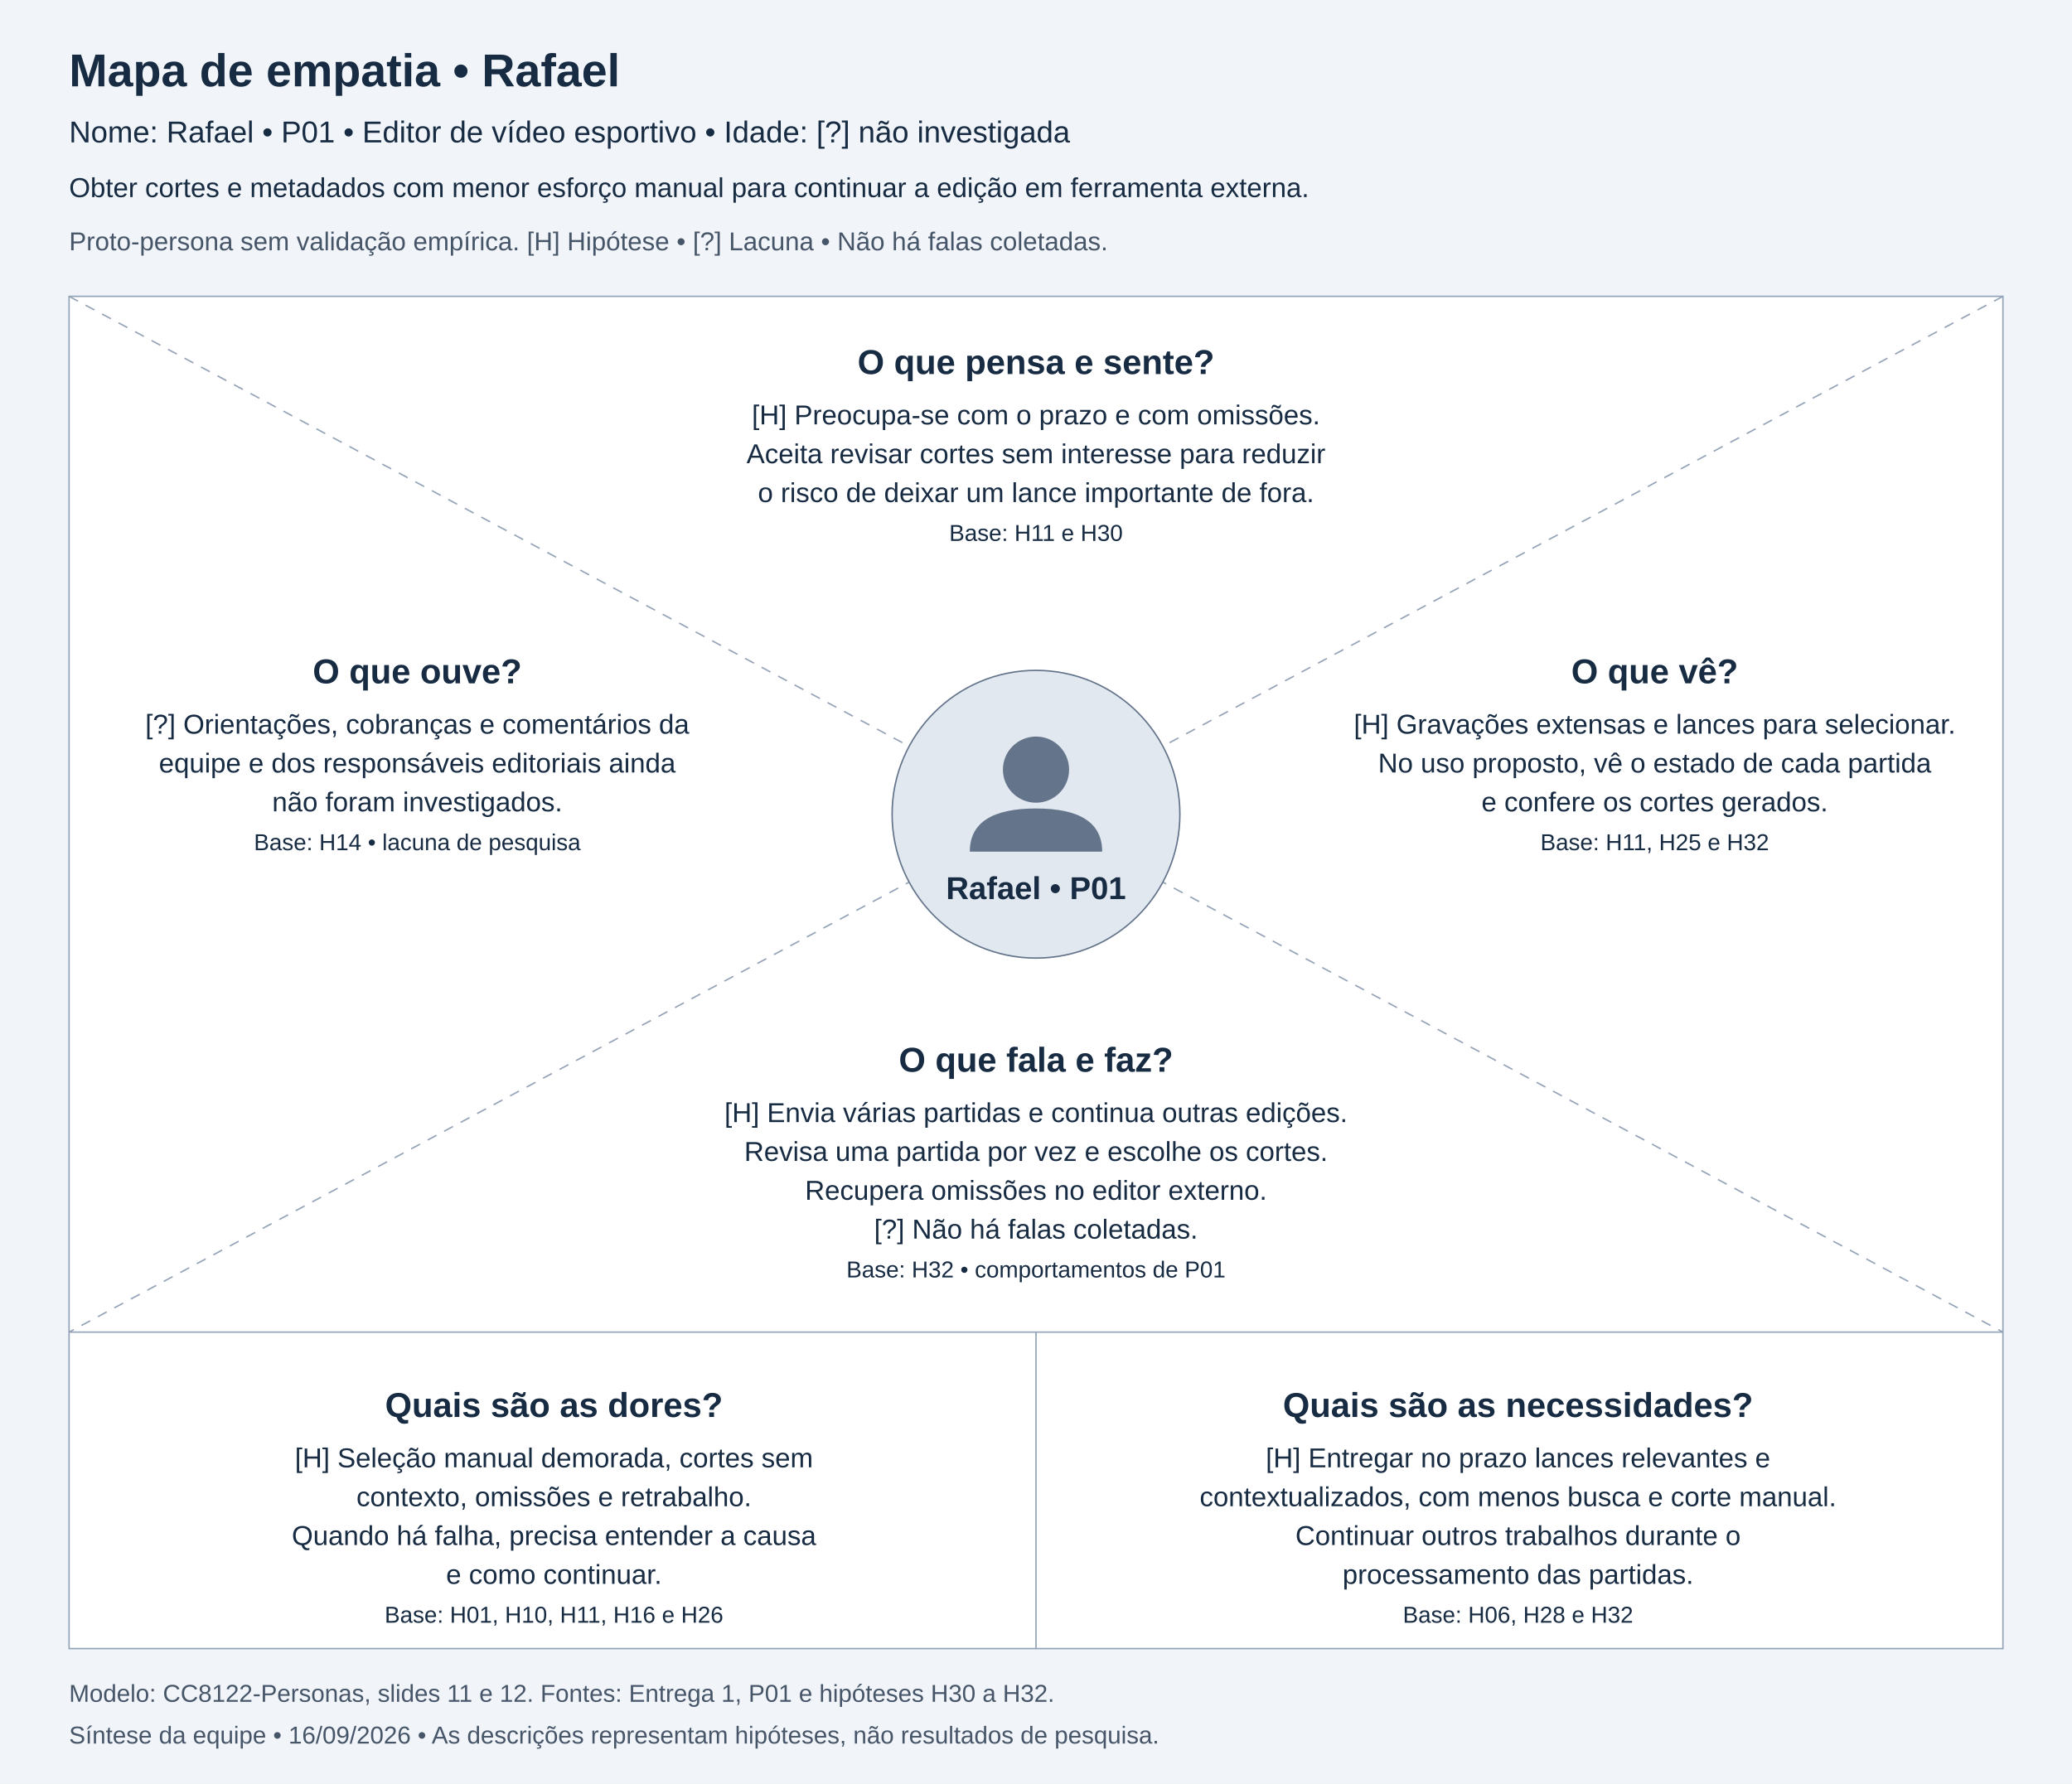
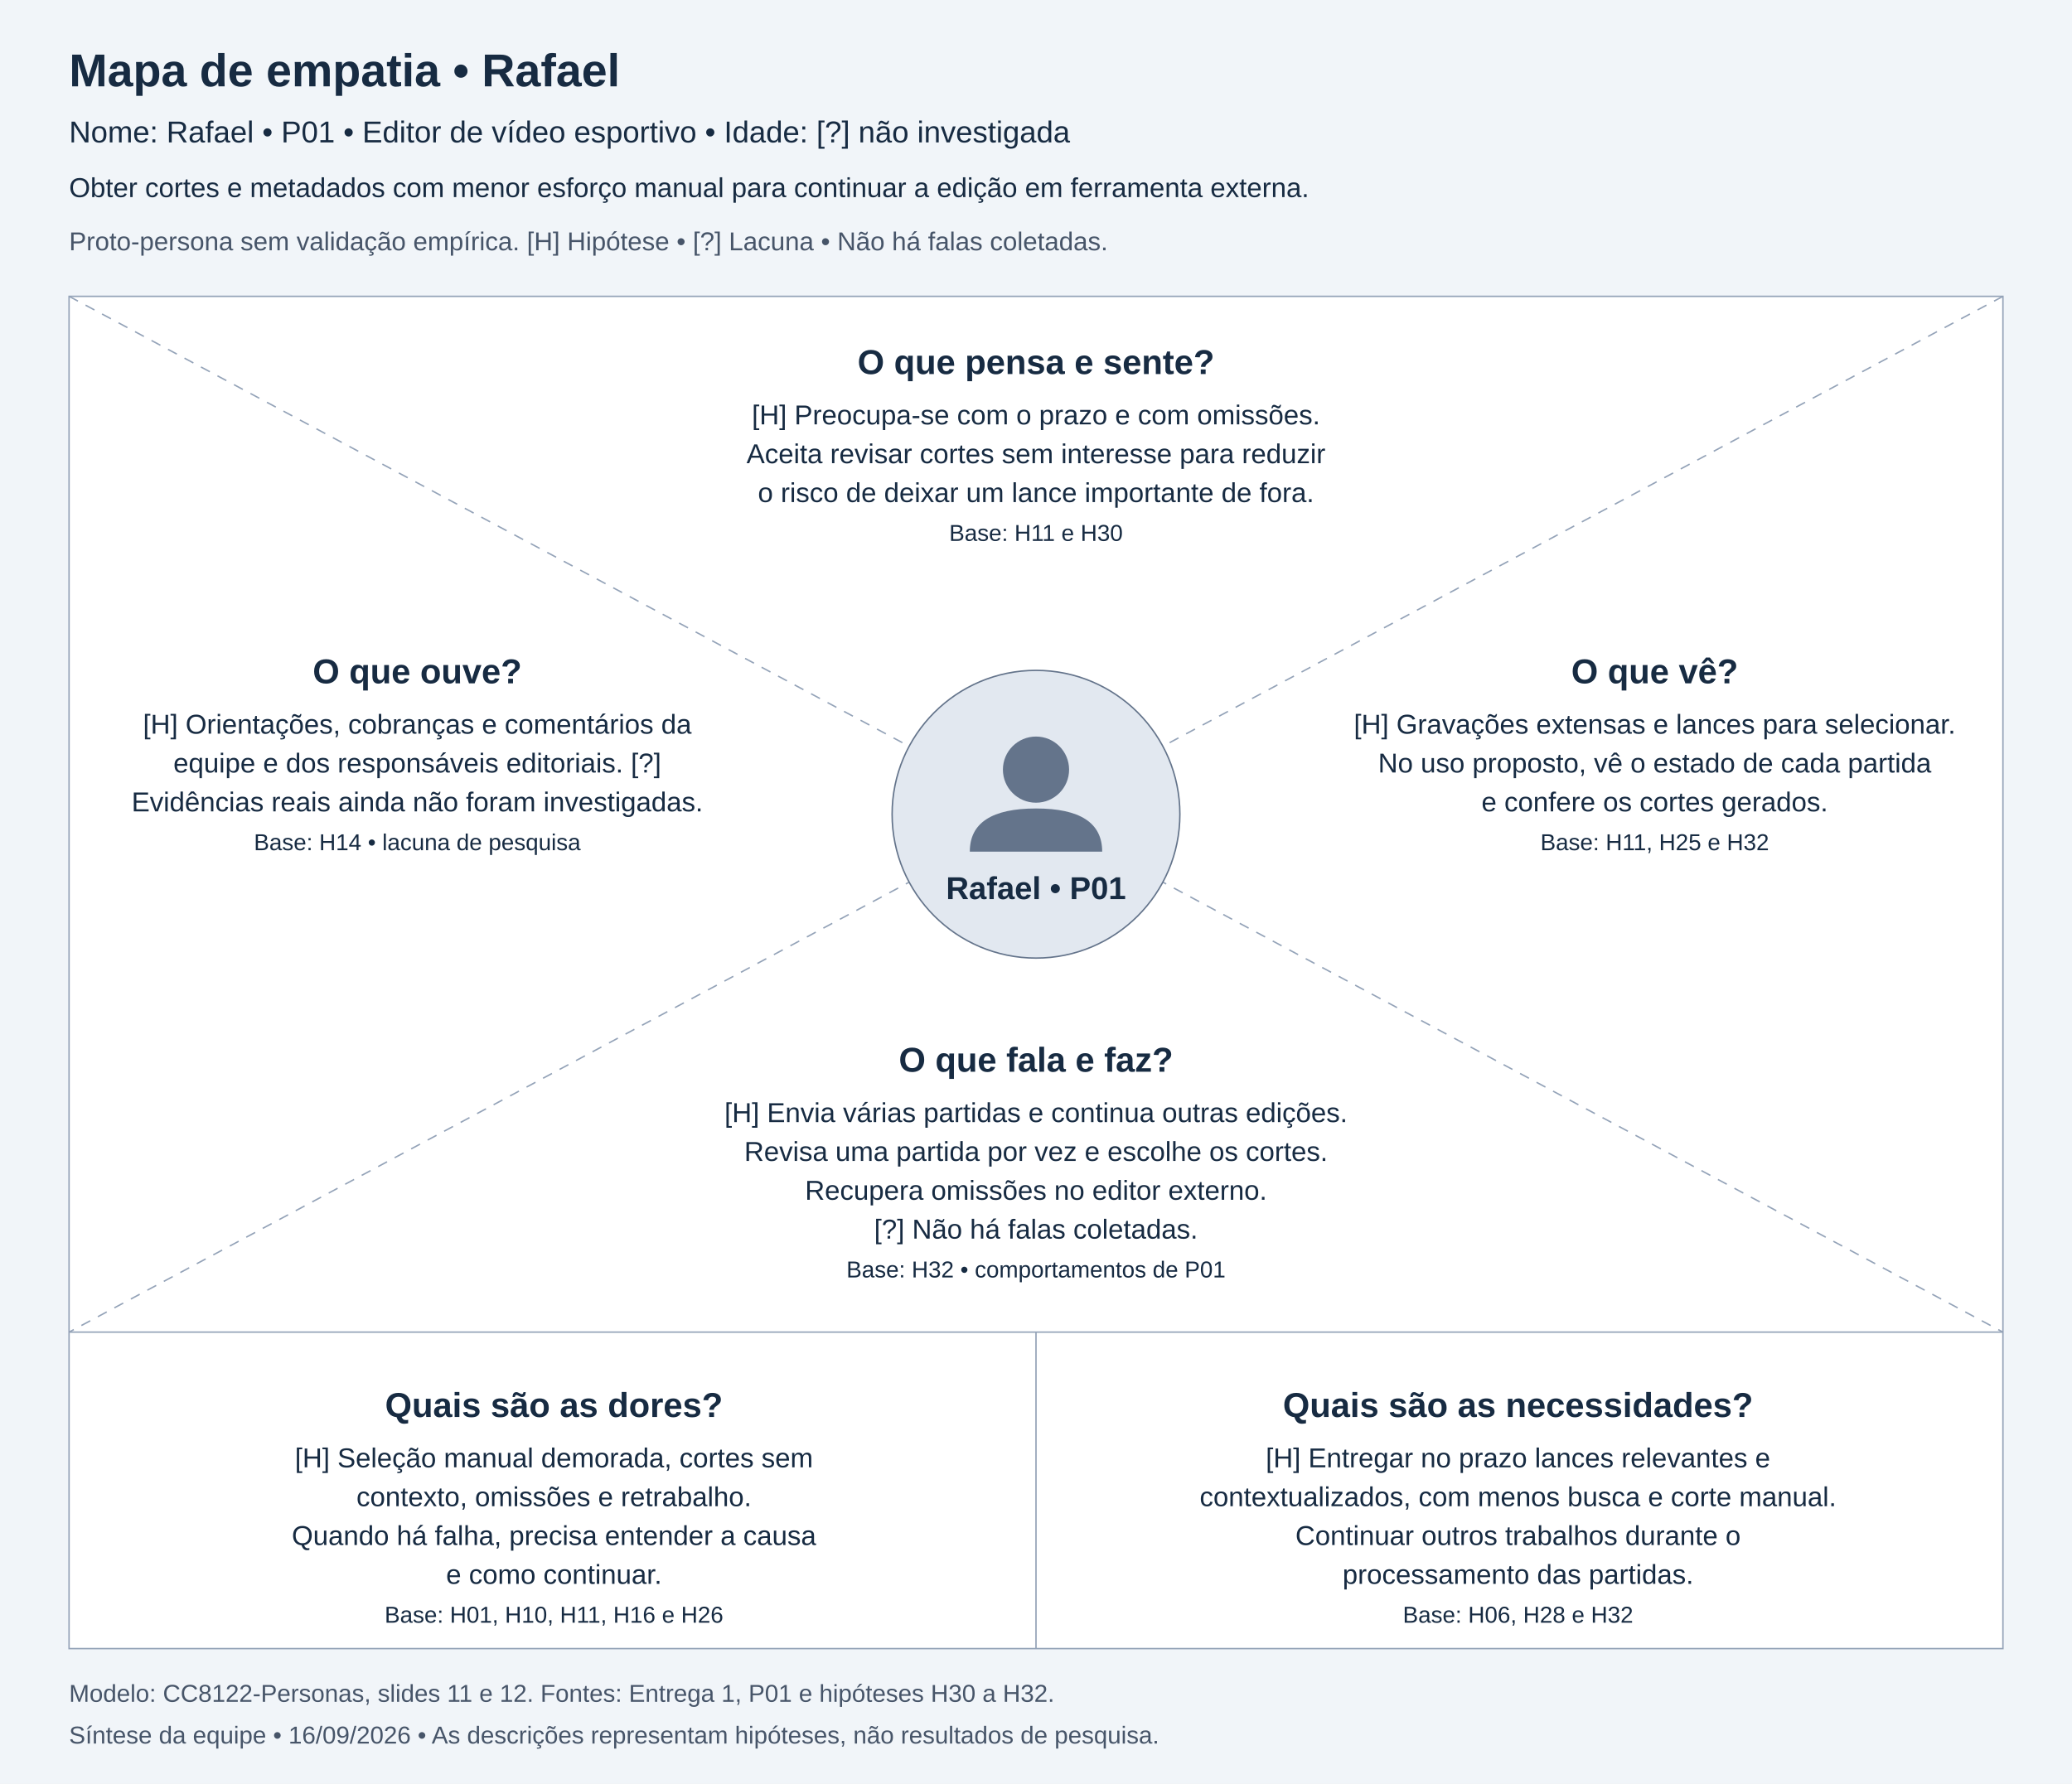
<svg xmlns="http://www.w3.org/2000/svg" width="1440" height="1240" viewBox="0 0 1440 1240" role="img" aria-labelledby="title desc">
  <rect width="1440" height="1240" fill="#f1f5f9" />
  <g font-family="Arial, sans-serif" fill="#172b42">
    <text x="48" y="60" font-size="32" font-weight="700">Mapa de empatia • Rafael</text>
    <text x="48" y="99" font-size="21">Nome: Rafael • P01 • Editor de vídeo esportivo • Idade: [?] não investigada</text>
    <text x="48" y="137" font-size="19">Obter cortes e metadados com menor esforço manual para continuar a edição em ferramenta externa.</text>
    <text x="48" y="174" font-size="18" fill="#475569">Proto-persona sem validação empírica. [H] Hipótese • [?] Lacuna • Não há falas coletadas.</text>
    <rect x="48" y="206" width="1344" height="940" fill="white" stroke="#94a3b8" />
    <path d="M48 206 L1392 926 M1392 206 L48 926" stroke="#94a3b8" stroke-dasharray="7 6" />
    <path d="M48 926 H1392 M720 926 V1146" stroke="#94a3b8" />
    <circle cx="720" cy="566" r="100" fill="#e2e8f0" stroke="#64748b" />
    <circle cx="720" cy="535" r="23" fill="#64748b" />
    <path d="M674 592 Q674 562 720 562 Q766 562 766 592" fill="#64748b" />
    <text x="720" y="625" text-anchor="middle" font-size="22" font-weight="700">Rafael • P01</text>
    <text x="1150" y="475" text-anchor="middle" font-size="24" font-weight="700">O que vê?</text>
    <text x="1150" y="510" text-anchor="middle" font-size="19">[H] Gravações extensas e lances para selecionar.</text>
    <text x="1150" y="537" text-anchor="middle" font-size="19">No uso proposto, vê o estado de cada partida</text>
    <text x="1150" y="564" text-anchor="middle" font-size="19">e confere os cortes gerados.</text>
    <text x="1150" y="591" text-anchor="middle" font-size="16">Base: H11, H25 e H32</text>
    <text x="290" y="475" text-anchor="middle" font-size="24" font-weight="700">O que ouve?</text>
-     <text x="290" y="510" text-anchor="middle" font-size="19">[?] Orientações, cobranças e comentários da</text>
-     <text x="290" y="537" text-anchor="middle" font-size="19">equipe e dos responsáveis editoriais ainda</text>
-     <text x="290" y="564" text-anchor="middle" font-size="19">não foram investigados.</text>
+     <text x="290" y="510" text-anchor="middle" font-size="19">[H] Orientações, cobranças e comentários da</text>
+     <text x="290" y="537" text-anchor="middle" font-size="19">equipe e dos responsáveis editoriais. [?]</text>
+     <text x="290" y="564" text-anchor="middle" font-size="19">Evidências reais ainda não foram investigadas.</text>
    <text x="290" y="591" text-anchor="middle" font-size="16">Base: H14 • lacuna de pesquisa</text>
    <text x="720" y="745" text-anchor="middle" font-size="24" font-weight="700">O que fala e faz?</text>
    <text x="720" y="780" text-anchor="middle" font-size="19">[H] Envia várias partidas e continua outras edições.</text>
    <text x="720" y="807" text-anchor="middle" font-size="19">Revisa uma partida por vez e escolhe os cortes.</text>
    <text x="720" y="834" text-anchor="middle" font-size="19">Recupera omissões no editor externo.</text>
    <text x="720" y="861" text-anchor="middle" font-size="19">[?] Não há falas coletadas.</text>
    <text x="720" y="888" text-anchor="middle" font-size="16">Base: H32 • comportamentos de P01</text>
    <text x="720" y="260" text-anchor="middle" font-size="24" font-weight="700">O que pensa e sente?</text>
    <text x="720" y="295" text-anchor="middle" font-size="19">[H] Preocupa-se com o prazo e com omissões.</text>
    <text x="720" y="322" text-anchor="middle" font-size="19">Aceita revisar cortes sem interesse para reduzir</text>
    <text x="720" y="349" text-anchor="middle" font-size="19">o risco de deixar um lance importante de fora.</text>
    <text x="720" y="376" text-anchor="middle" font-size="16">Base: H11 e H30</text>
    <text x="385" y="985" text-anchor="middle" font-size="24" font-weight="700">Quais são as dores?</text>
    <text x="385" y="1020" text-anchor="middle" font-size="19">[H] Seleção manual demorada, cortes sem</text>
    <text x="385" y="1047" text-anchor="middle" font-size="19">contexto, omissões e retrabalho.</text>
    <text x="385" y="1074" text-anchor="middle" font-size="19">Quando há falha, precisa entender a causa</text>
    <text x="385" y="1101" text-anchor="middle" font-size="19">e como continuar.</text>
    <text x="385" y="1128" text-anchor="middle" font-size="16">Base: H01, H10, H11, H16 e H26</text>
    <text x="1055" y="985" text-anchor="middle" font-size="24" font-weight="700">Quais são as necessidades?</text>
    <text x="1055" y="1020" text-anchor="middle" font-size="19">[H] Entregar no prazo lances relevantes e</text>
    <text x="1055" y="1047" text-anchor="middle" font-size="19">contextualizados, com menos busca e corte manual.</text>
    <text x="1055" y="1074" text-anchor="middle" font-size="19">Continuar outros trabalhos durante o</text>
    <text x="1055" y="1101" text-anchor="middle" font-size="19">processamento das partidas.</text>
    <text x="1055" y="1128" text-anchor="middle" font-size="16">Base: H06, H28 e H32</text>
    <text x="48" y="1183" font-size="17" fill="#475569">Modelo: CC8122-Personas, slides 11 e 12. Fontes: Entrega 1, P01 e hipóteses H30 a H32.</text>
    <text x="48" y="1212" font-size="17" fill="#475569">Síntese da equipe • 16/09/2026 • As descrições representam hipóteses, não resultados de pesquisa.</text>
  </g>
</svg>
